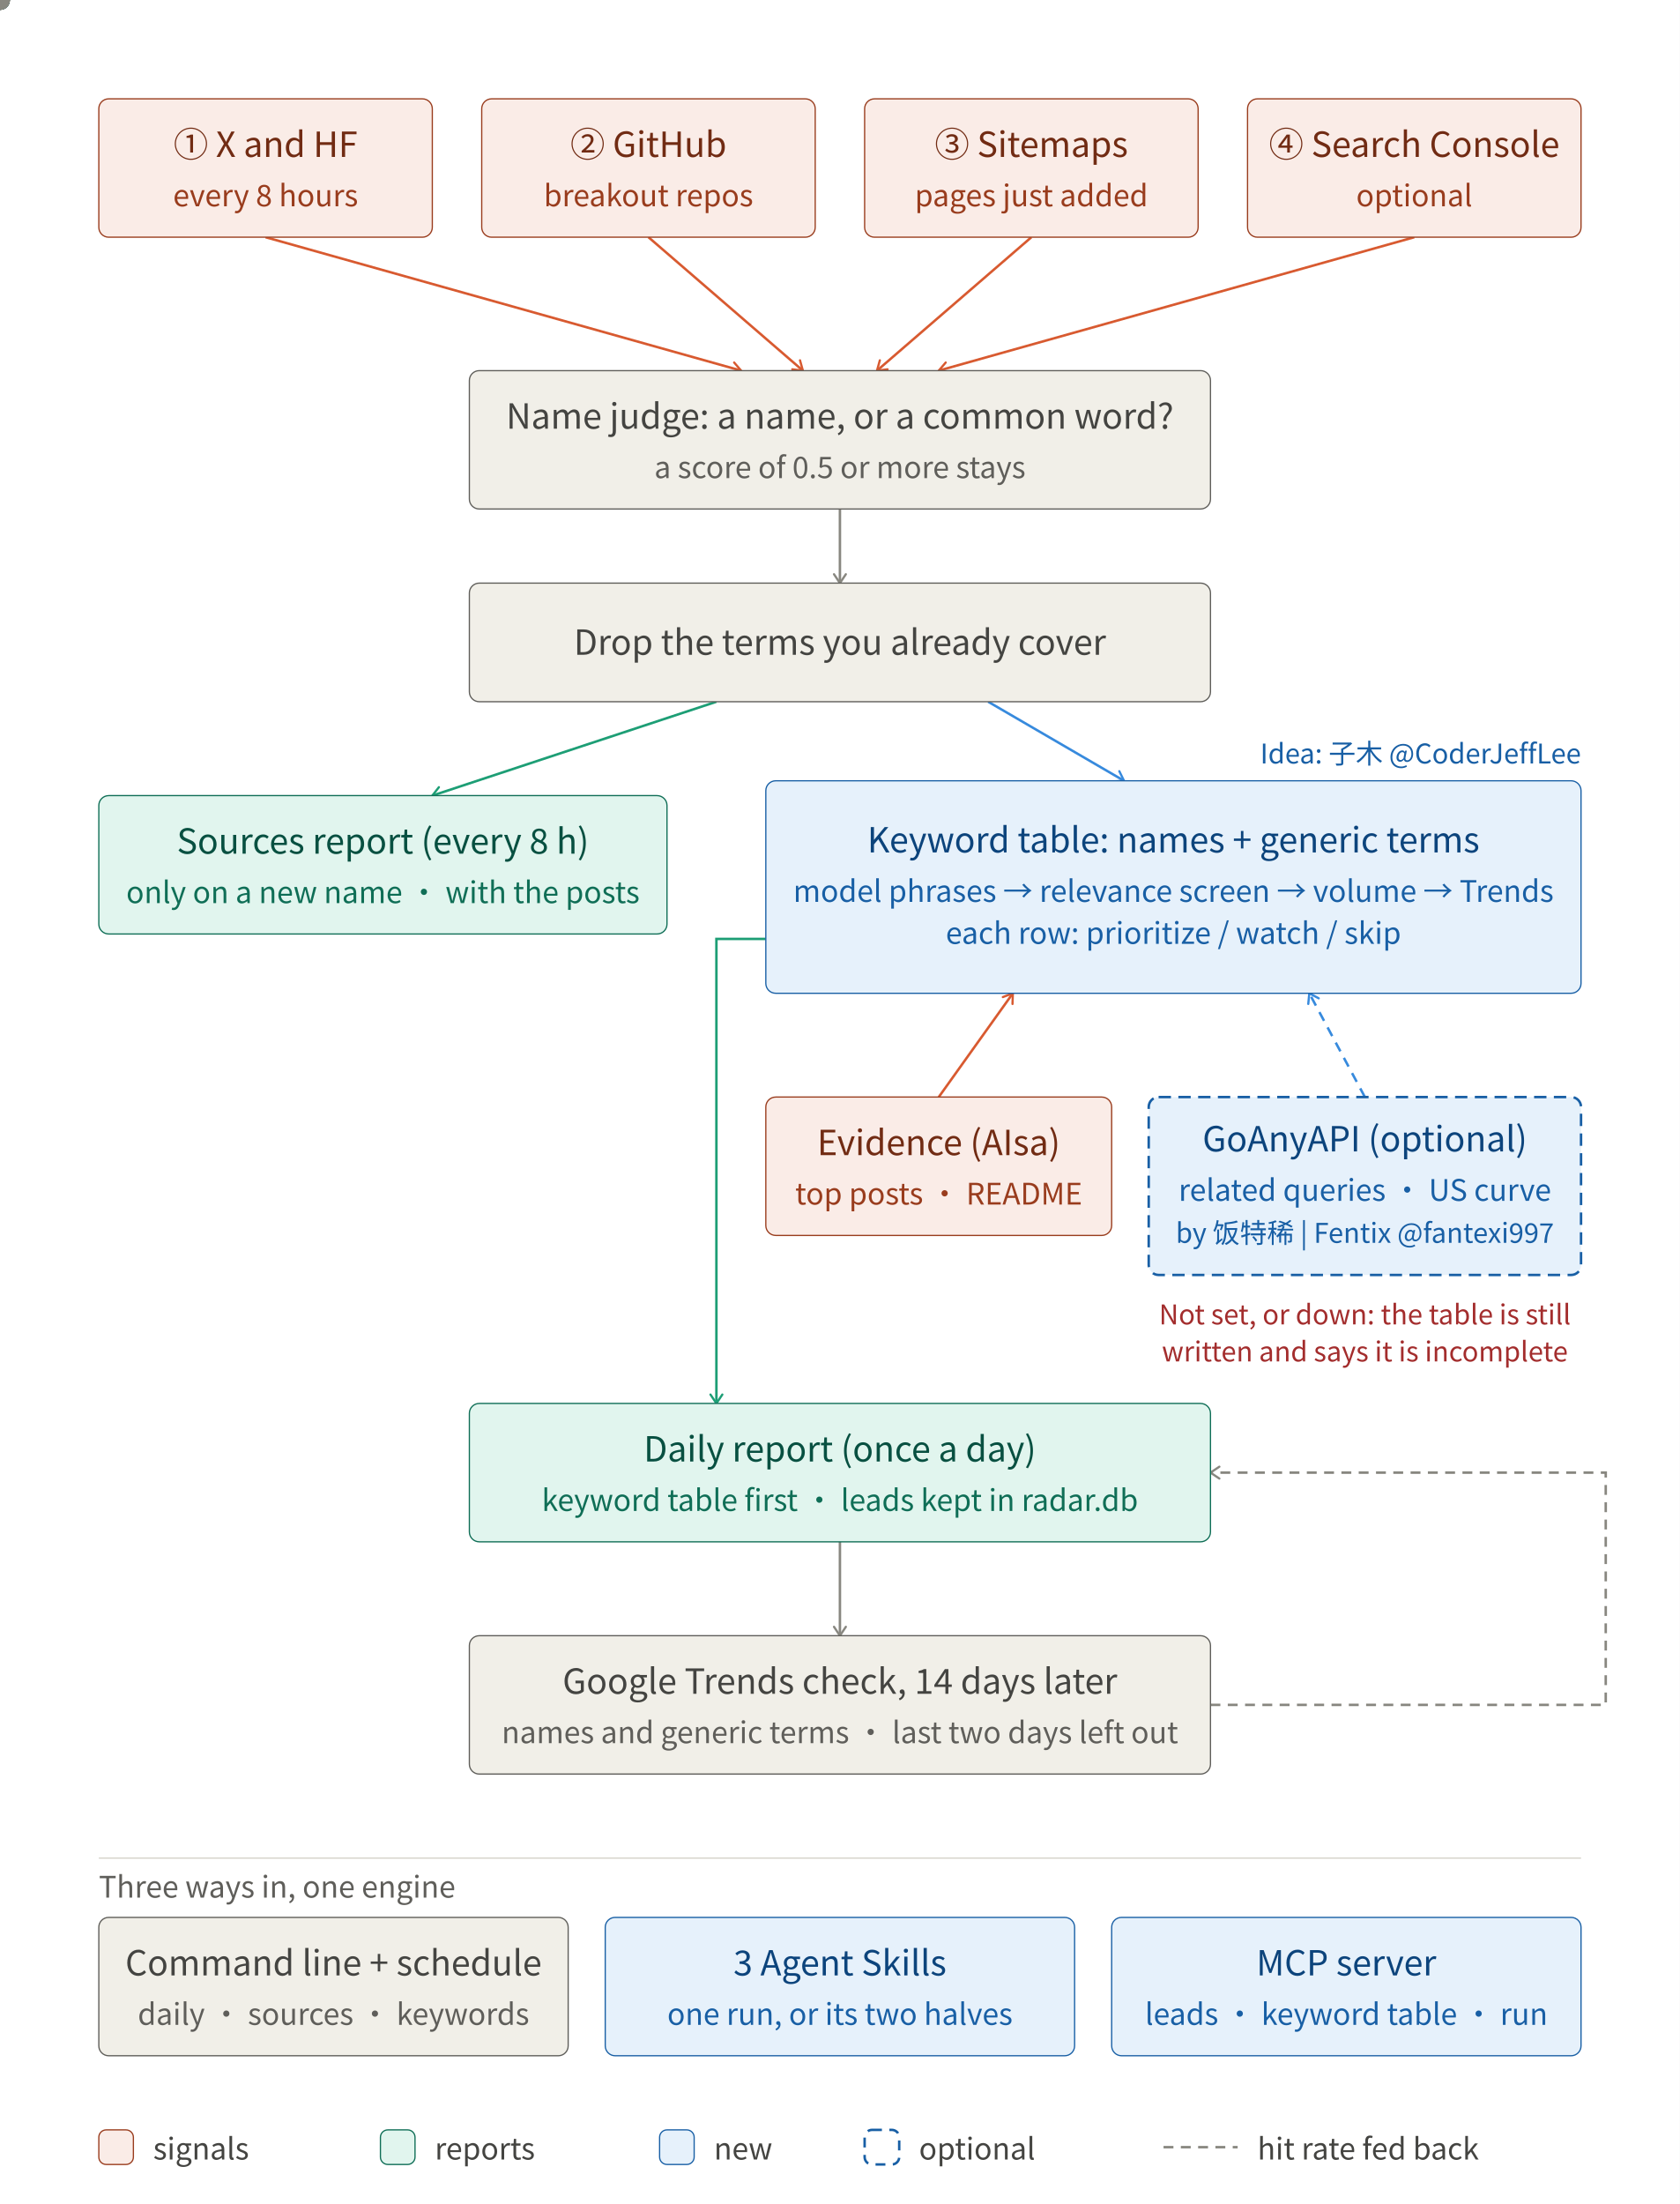
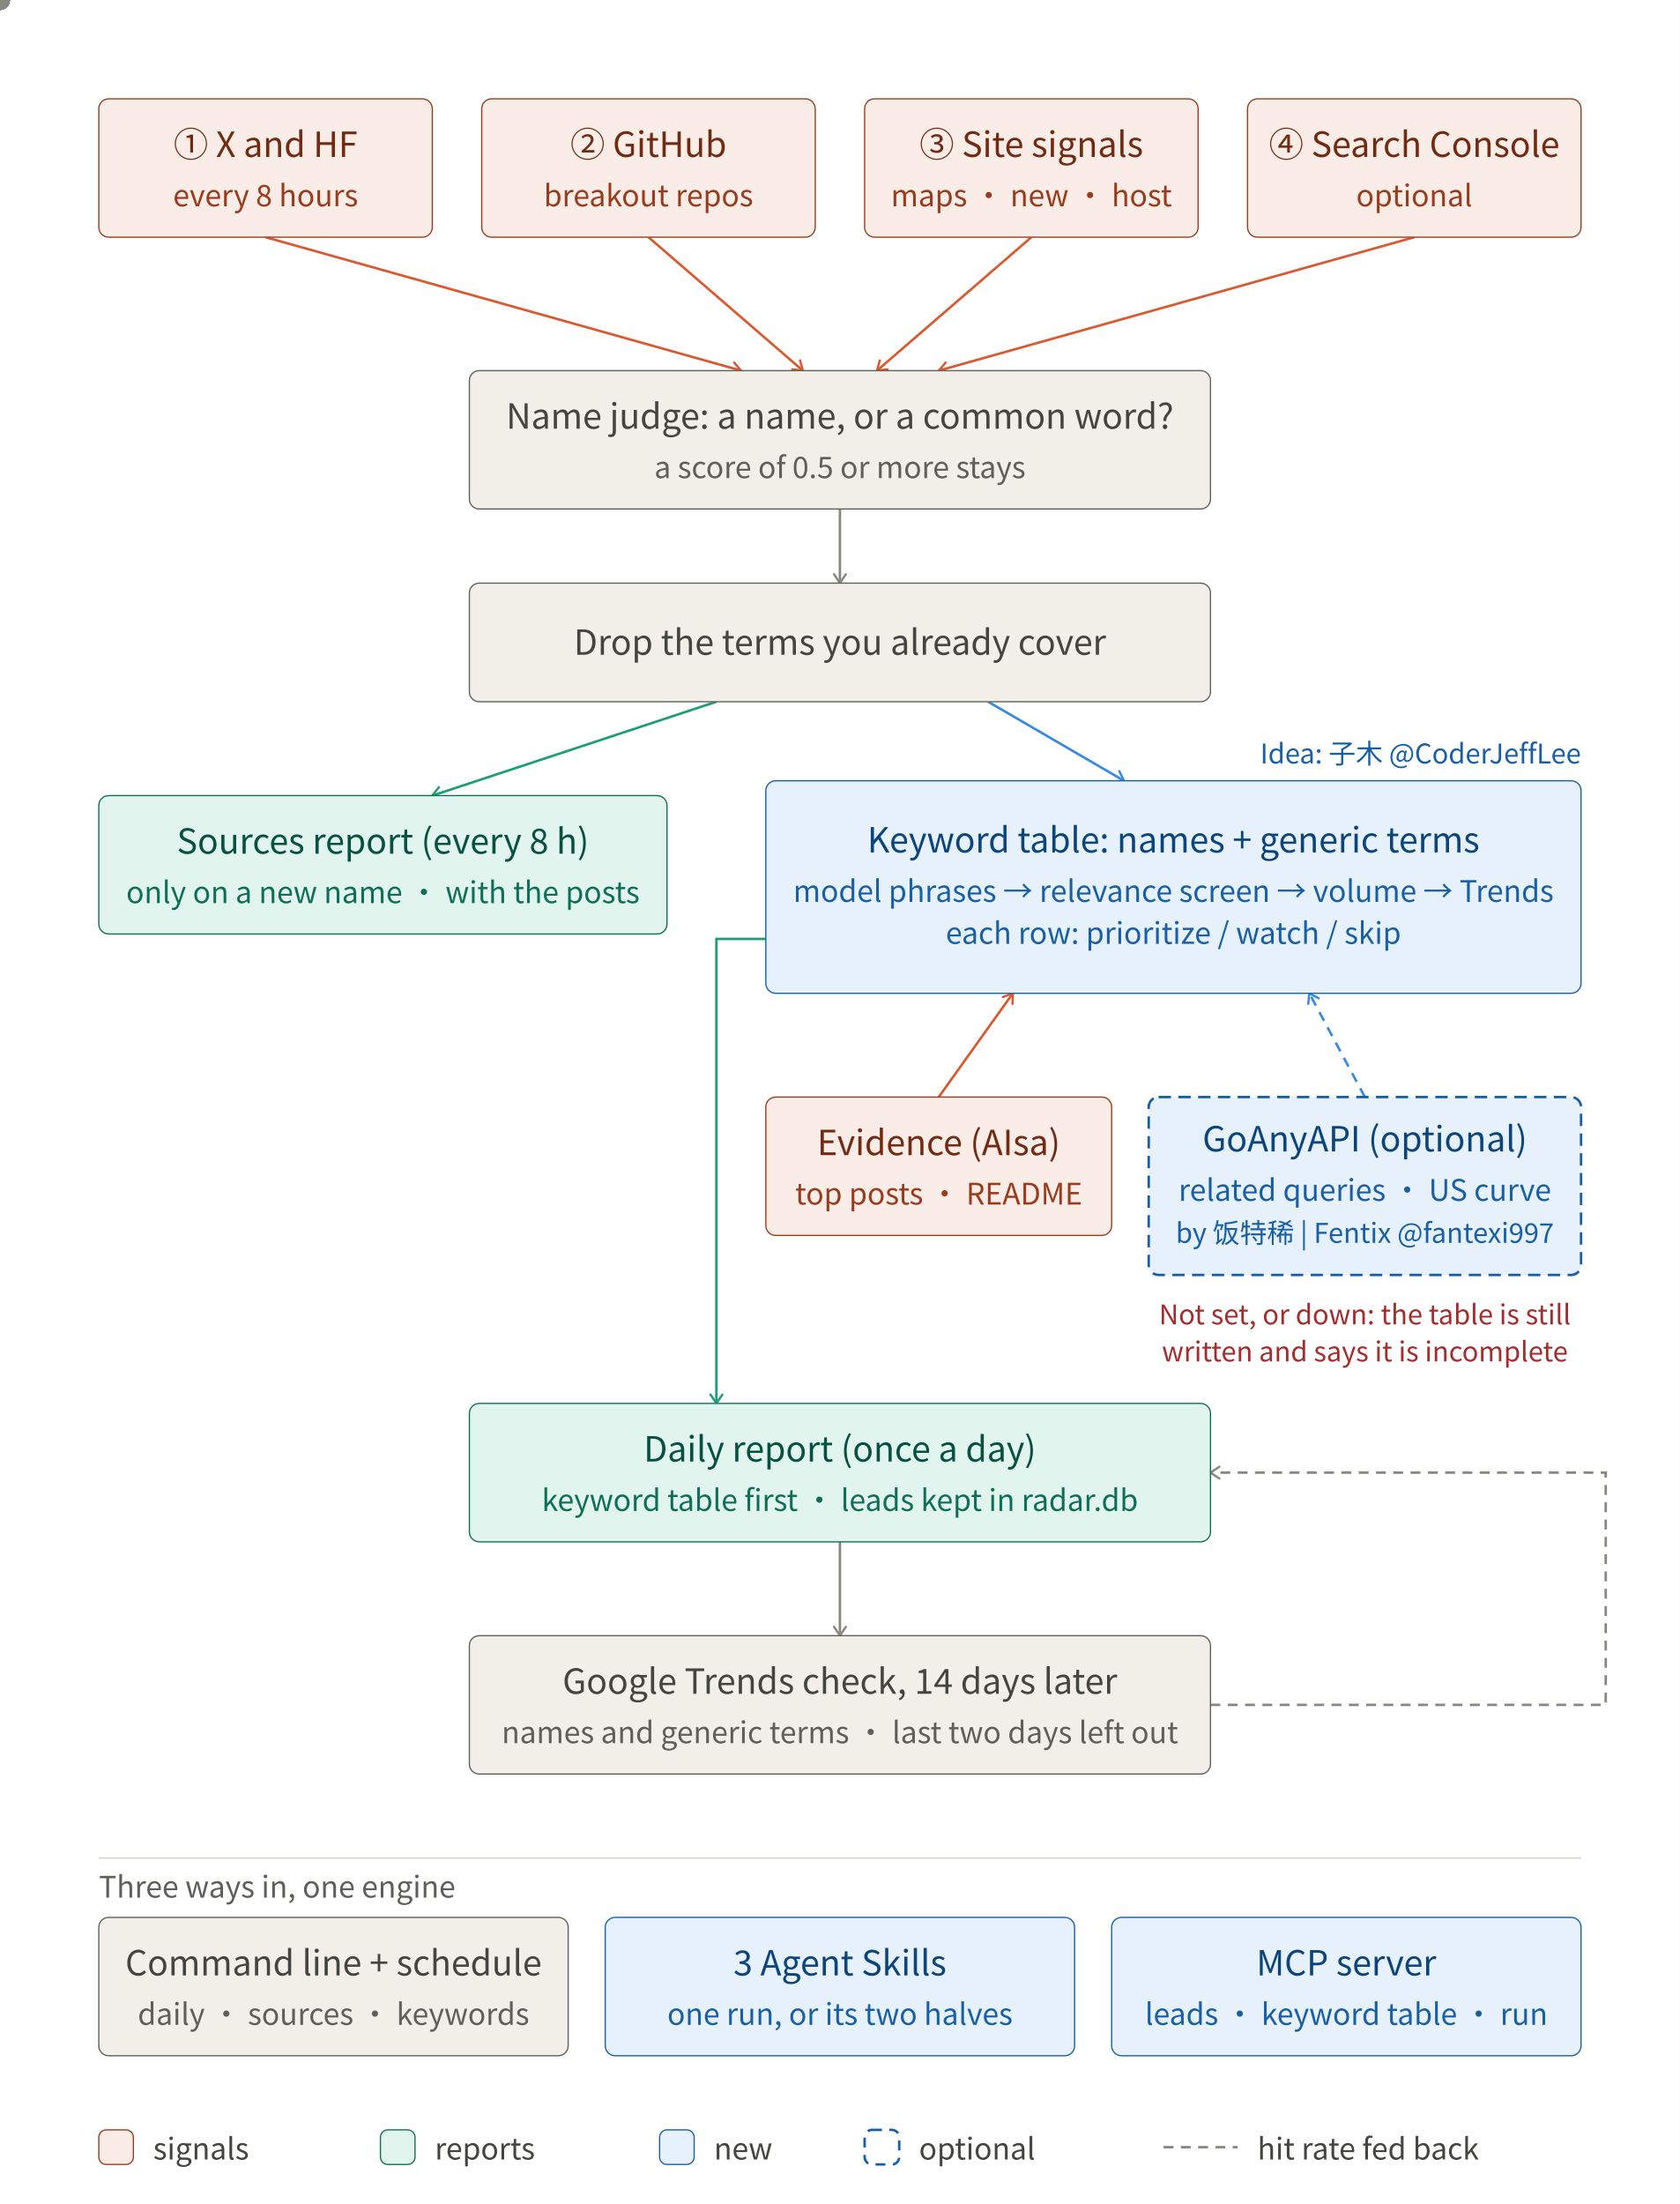
<svg xmlns="http://www.w3.org/2000/svg" width="1360" height="1784" viewBox="0 0 680 892" font-family="PingFang SC, Noto Sans CJK SC, Noto Sans SC, sans-serif">
  <defs>
    <marker id="arrow" viewBox="0 0 10 10" refX="8" refY="5" markerWidth="6" markerHeight="6" orient="auto-start-reverse">
      <path d="M2 1L8 5L2 9" fill="none" stroke="context-stroke" stroke-width="1.5" stroke-linecap="round" stroke-linejoin="round" />
    </marker>
  </defs>
  <rect width="680" height="892" fill="#FFFFFF" />
  <path id="p1" d="M107.5 96 L300 150" fill="none" stroke="#D85A30" stroke-width="1" marker-end="url(#arrow)" />
  <path id="p2" d="M262.5 96 L325 150" fill="none" stroke="#D85A30" stroke-width="1" marker-end="url(#arrow)" />
  <path id="p3" d="M417.5 96 L355 150" fill="none" stroke="#D85A30" stroke-width="1" marker-end="url(#arrow)" />
  <path id="p4" d="M572.5 96 L380 150" fill="none" stroke="#D85A30" stroke-width="1" marker-end="url(#arrow)" />
  <path id="p5" d="M340 206 L340 236" fill="none" stroke="#888780" stroke-width="1" marker-end="url(#arrow)" />
  <path id="p6" d="M290 284 L175 322" fill="none" stroke="#1D9E75" stroke-width="1" marker-end="url(#arrow)" />
  <path id="p7" d="M400 284 L455 316" fill="none" stroke="#378ADD" stroke-width="1" marker-end="url(#arrow)" />
  <path id="p8" d="M380 444 L410 402" fill="none" stroke="#D85A30" stroke-width="1" marker-end="url(#arrow)" />
  <path id="p9" d="M552.5 444 L530 402" fill="none" stroke="#378ADD" stroke-width="1" stroke-dasharray="4 3" marker-end="url(#arrow)" />
  <path id="p10" d="M310 380 L290 380 L290 568" fill="none" stroke="#1D9E75" stroke-width="1" marker-end="url(#arrow)" />
  <path id="p11" d="M340 624 L340 662" fill="none" stroke="#888780" stroke-width="1" marker-end="url(#arrow)" />
  <path id="p12" d="M490 690 L650 690 L650 596 L490 596" fill="none" stroke="#888780" stroke-width="1" stroke-dasharray="4 3" marker-end="url(#arrow)" />
  <g font-size="14" text-anchor="middle">
    <rect x="40" y="40" width="135" height="56" rx="4" fill="#FAECE7" stroke="#993C1D" stroke-width="0.5" />
    <text x="107.5" y="63.5" fill="#712B13" font-weight="500">① X and HF</text>
    <text x="107.5" y="83.5" fill="#993C1D" font-size="12">every 8 hours</text>
    <rect x="195" y="40" width="135" height="56" rx="4" fill="#FAECE7" stroke="#993C1D" stroke-width="0.5" />
    <text x="262.5" y="63.5" fill="#712B13" font-weight="500">② GitHub</text>
    <text x="262.5" y="83.5" fill="#993C1D" font-size="12">breakout repos</text>
    <rect x="350" y="40" width="135" height="56" rx="4" fill="#FAECE7" stroke="#993C1D" stroke-width="0.5" />
-     <text x="417.5" y="63.5" fill="#712B13" font-weight="500">③ Sitemaps</text>
-     <text x="417.5" y="83.5" fill="#993C1D" font-size="12">pages just added</text>
+     <text x="417.5" y="63.5" fill="#712B13" font-weight="500">③ Site signals</text>
+     <text x="417.5" y="83.5" fill="#993C1D" font-size="12">maps · new · host</text>
    <rect x="505" y="40" width="135" height="56" rx="4" fill="#FAECE7" stroke="#993C1D" stroke-width="0.5" />
    <text x="572.5" y="63.5" fill="#712B13" font-weight="500">④ Search Console</text>
    <text x="572.5" y="83.5" fill="#993C1D" font-size="12">optional</text>
    <rect x="190" y="150" width="300" height="56" rx="4" fill="#F1EFE8" stroke="#5F5E5A" stroke-width="0.5" />
    <text x="340.0" y="173.5" fill="#444441" font-weight="500">Name judge: a name, or a common word?</text>
    <text x="340.0" y="193.5" fill="#5F5E5A" font-size="12">a score of 0.5 or more stays</text>
    <rect x="190" y="236" width="300" height="48" rx="4" fill="#F1EFE8" stroke="#5F5E5A" stroke-width="0.5" />
    <text x="340.0" y="265.0" fill="#444441" font-weight="500">Drop the terms you already cover</text>
    <rect x="40" y="322" width="230" height="56" rx="4" fill="#E1F5EE" stroke="#0F6E56" stroke-width="0.5" />
    <text x="155.0" y="345.5" fill="#085041" font-weight="500">Sources report (every 8 h)</text>
    <text x="155.0" y="365.5" fill="#0F6E56" font-size="12">only on a new name · with the posts</text>
    <rect x="310" y="316" width="330" height="86" rx="4" fill="#E6F1FB" stroke="#185FA5" stroke-width="0.5" />
    <text x="475.0" y="345.0" fill="#0C447C" font-weight="500">Keyword table: names + generic terms</text>
    <text x="475.0" y="365.0" fill="#185FA5" font-size="12">model phrases → relevance screen → volume → Trends</text>
    <text x="475.0" y="382.0" fill="#185FA5" font-size="12">each row: prioritize / watch / skip</text>
    <rect x="310" y="444" width="140" height="56" rx="4" fill="#FAECE7" stroke="#993C1D" stroke-width="0.5" />
    <text x="380.0" y="467.5" fill="#712B13" font-weight="500">Evidence (AIsa)</text>
    <text x="380.0" y="487.5" fill="#993C1D" font-size="12">top posts · README</text>
    <rect x="465" y="444" width="175" height="72" rx="4" fill="#E6F1FB" stroke="#185FA5" stroke-width="1" stroke-dasharray="5 3" />
    <text x="552.5" y="466.0" fill="#0C447C" font-weight="500">GoAnyAPI (optional)</text>
    <text x="552.5" y="486.0" fill="#185FA5" font-size="12">related queries · US curve</text>
    <text x="552.5" y="503.0" fill="#185FA5" font-size="11">by 饭特稀 | Fentix @fantexi997</text>
    <rect x="190" y="568" width="300" height="56" rx="4" fill="#E1F5EE" stroke="#0F6E56" stroke-width="0.5" />
    <text x="340.0" y="591.5" fill="#085041" font-weight="500">Daily report (once a day)</text>
    <text x="340.0" y="611.5" fill="#0F6E56" font-size="12">keyword table first · leads kept in radar.db</text>
    <rect x="190" y="662" width="300" height="56" rx="4" fill="#F1EFE8" stroke="#5F5E5A" stroke-width="0.5" />
    <text x="340.0" y="685.5" fill="#444441" font-weight="500">Google Trends check, 14 days later</text>
    <text x="340.0" y="705.5" fill="#5F5E5A" font-size="12">names and generic terms · last two days left out</text>
    <rect x="40" y="776" width="190" height="56" rx="4" fill="#F1EFE8" stroke="#5F5E5A" stroke-width="0.5" />
    <text x="135.0" y="799.5" fill="#444441" font-weight="500">Command line + schedule</text>
    <text x="135.0" y="819.5" fill="#5F5E5A" font-size="12">daily · sources · keywords</text>
    <rect x="245" y="776" width="190" height="56" rx="4" fill="#E6F1FB" stroke="#185FA5" stroke-width="0.5" />
    <text x="340.0" y="799.5" fill="#0C447C" font-weight="500">3 Agent Skills</text>
    <text x="340.0" y="819.5" fill="#185FA5" font-size="12">one run, or its two halves</text>
    <rect x="450" y="776" width="190" height="56" rx="4" fill="#E6F1FB" stroke="#185FA5" stroke-width="0.5" />
    <text x="545.0" y="799.5" fill="#0C447C" font-weight="500">MCP server</text>
    <text x="545.0" y="819.5" fill="#185FA5" font-size="12">leads · keyword table · run</text>
  </g>
  <path d="M40 752 H640" stroke="#D3D1C7" stroke-width="0.5" fill="none" />
  <text x="40" y="768" font-size="12" fill="#5F5E5A" font-weight="500">Three ways in, one engine</text>
  <text x="640" y="309" text-anchor="end" font-size="11" fill="#185FA5">Idea: 子木 @CoderJeffLee</text>
  <text x="552.5" y="536" text-anchor="middle" font-size="11" fill="#A32D2D">Not set, or down: the table is still</text>
  <text x="552.5" y="551" text-anchor="middle" font-size="11" fill="#A32D2D">written and says it is incomplete</text>
  <rect x="40" y="862" width="14" height="14" rx="3" fill="#FAECE7" stroke="#993C1D" stroke-width="0.5" />
  <text x="62" y="874" font-size="12" fill="#444441">signals</text>
  <rect x="154" y="862" width="14" height="14" rx="3" fill="#E1F5EE" stroke="#0F6E56" stroke-width="0.5" />
  <text x="176" y="874" font-size="12" fill="#444441">reports</text>
  <rect x="267" y="862" width="14" height="14" rx="3" fill="#E6F1FB" stroke="#185FA5" stroke-width="0.5" />
  <text x="289" y="874" font-size="12" fill="#444441">new</text>
  <rect x="350" y="862" width="14" height="14" rx="3" fill="none" stroke="#185FA5" stroke-width="1" stroke-dasharray="4 3" />
  <text x="372" y="874" font-size="12" fill="#444441">optional</text>
  <path d="M471 869 H501" stroke="#888780" stroke-width="1" stroke-dasharray="4 3" fill="none" />
  <text x="509" y="874" font-size="12" fill="#444441">hit rate fed back</text>
  <circle r="4" fill="#D85A30">
    <animateMotion dur="2.4s" repeatCount="indefinite" begin="0.0s">
      <mpath href="#p1" />
    </animateMotion>
  </circle>
  <circle r="4" fill="#D85A30">
    <animateMotion dur="2.4s" repeatCount="indefinite" begin="0.6s">
      <mpath href="#p2" />
    </animateMotion>
  </circle>
  <circle r="4" fill="#D85A30">
    <animateMotion dur="2.4s" repeatCount="indefinite" begin="1.2s">
      <mpath href="#p3" />
    </animateMotion>
  </circle>
  <circle r="4" fill="#D85A30">
    <animateMotion dur="2.4s" repeatCount="indefinite" begin="1.8s">
      <mpath href="#p4" />
    </animateMotion>
  </circle>
  <circle r="4" fill="#888780">
    <animateMotion dur="1.2s" repeatCount="indefinite" begin="0.3s">
      <mpath href="#p5" />
    </animateMotion>
  </circle>
  <circle r="4" fill="#1D9E75">
    <animateMotion dur="1.6s" repeatCount="indefinite" begin="0.0s">
      <mpath href="#p6" />
    </animateMotion>
  </circle>
  <circle r="4" fill="#378ADD">
    <animateMotion dur="1.6s" repeatCount="indefinite" begin="0.4s">
      <mpath href="#p7" />
    </animateMotion>
  </circle>
  <circle r="4" fill="#D85A30">
    <animateMotion dur="1.6s" repeatCount="indefinite" begin="0.8s">
      <mpath href="#p8" />
    </animateMotion>
  </circle>
  <circle r="4" fill="#378ADD">
    <animateMotion dur="1.6s" repeatCount="indefinite" begin="1.2s">
      <mpath href="#p9" />
    </animateMotion>
  </circle>
  <circle r="4" fill="#1D9E75">
    <animateMotion dur="2.4s" repeatCount="indefinite" begin="0.2s">
      <mpath href="#p10" />
    </animateMotion>
  </circle>
  <circle r="4" fill="#888780">
    <animateMotion dur="1.2s" repeatCount="indefinite" begin="0.6s">
      <mpath href="#p11" />
    </animateMotion>
  </circle>
  <circle r="4" fill="#888780">
    <animateMotion dur="4.8s" repeatCount="indefinite" begin="0.0s">
      <mpath href="#p12" />
    </animateMotion>
  </circle>
</svg>
